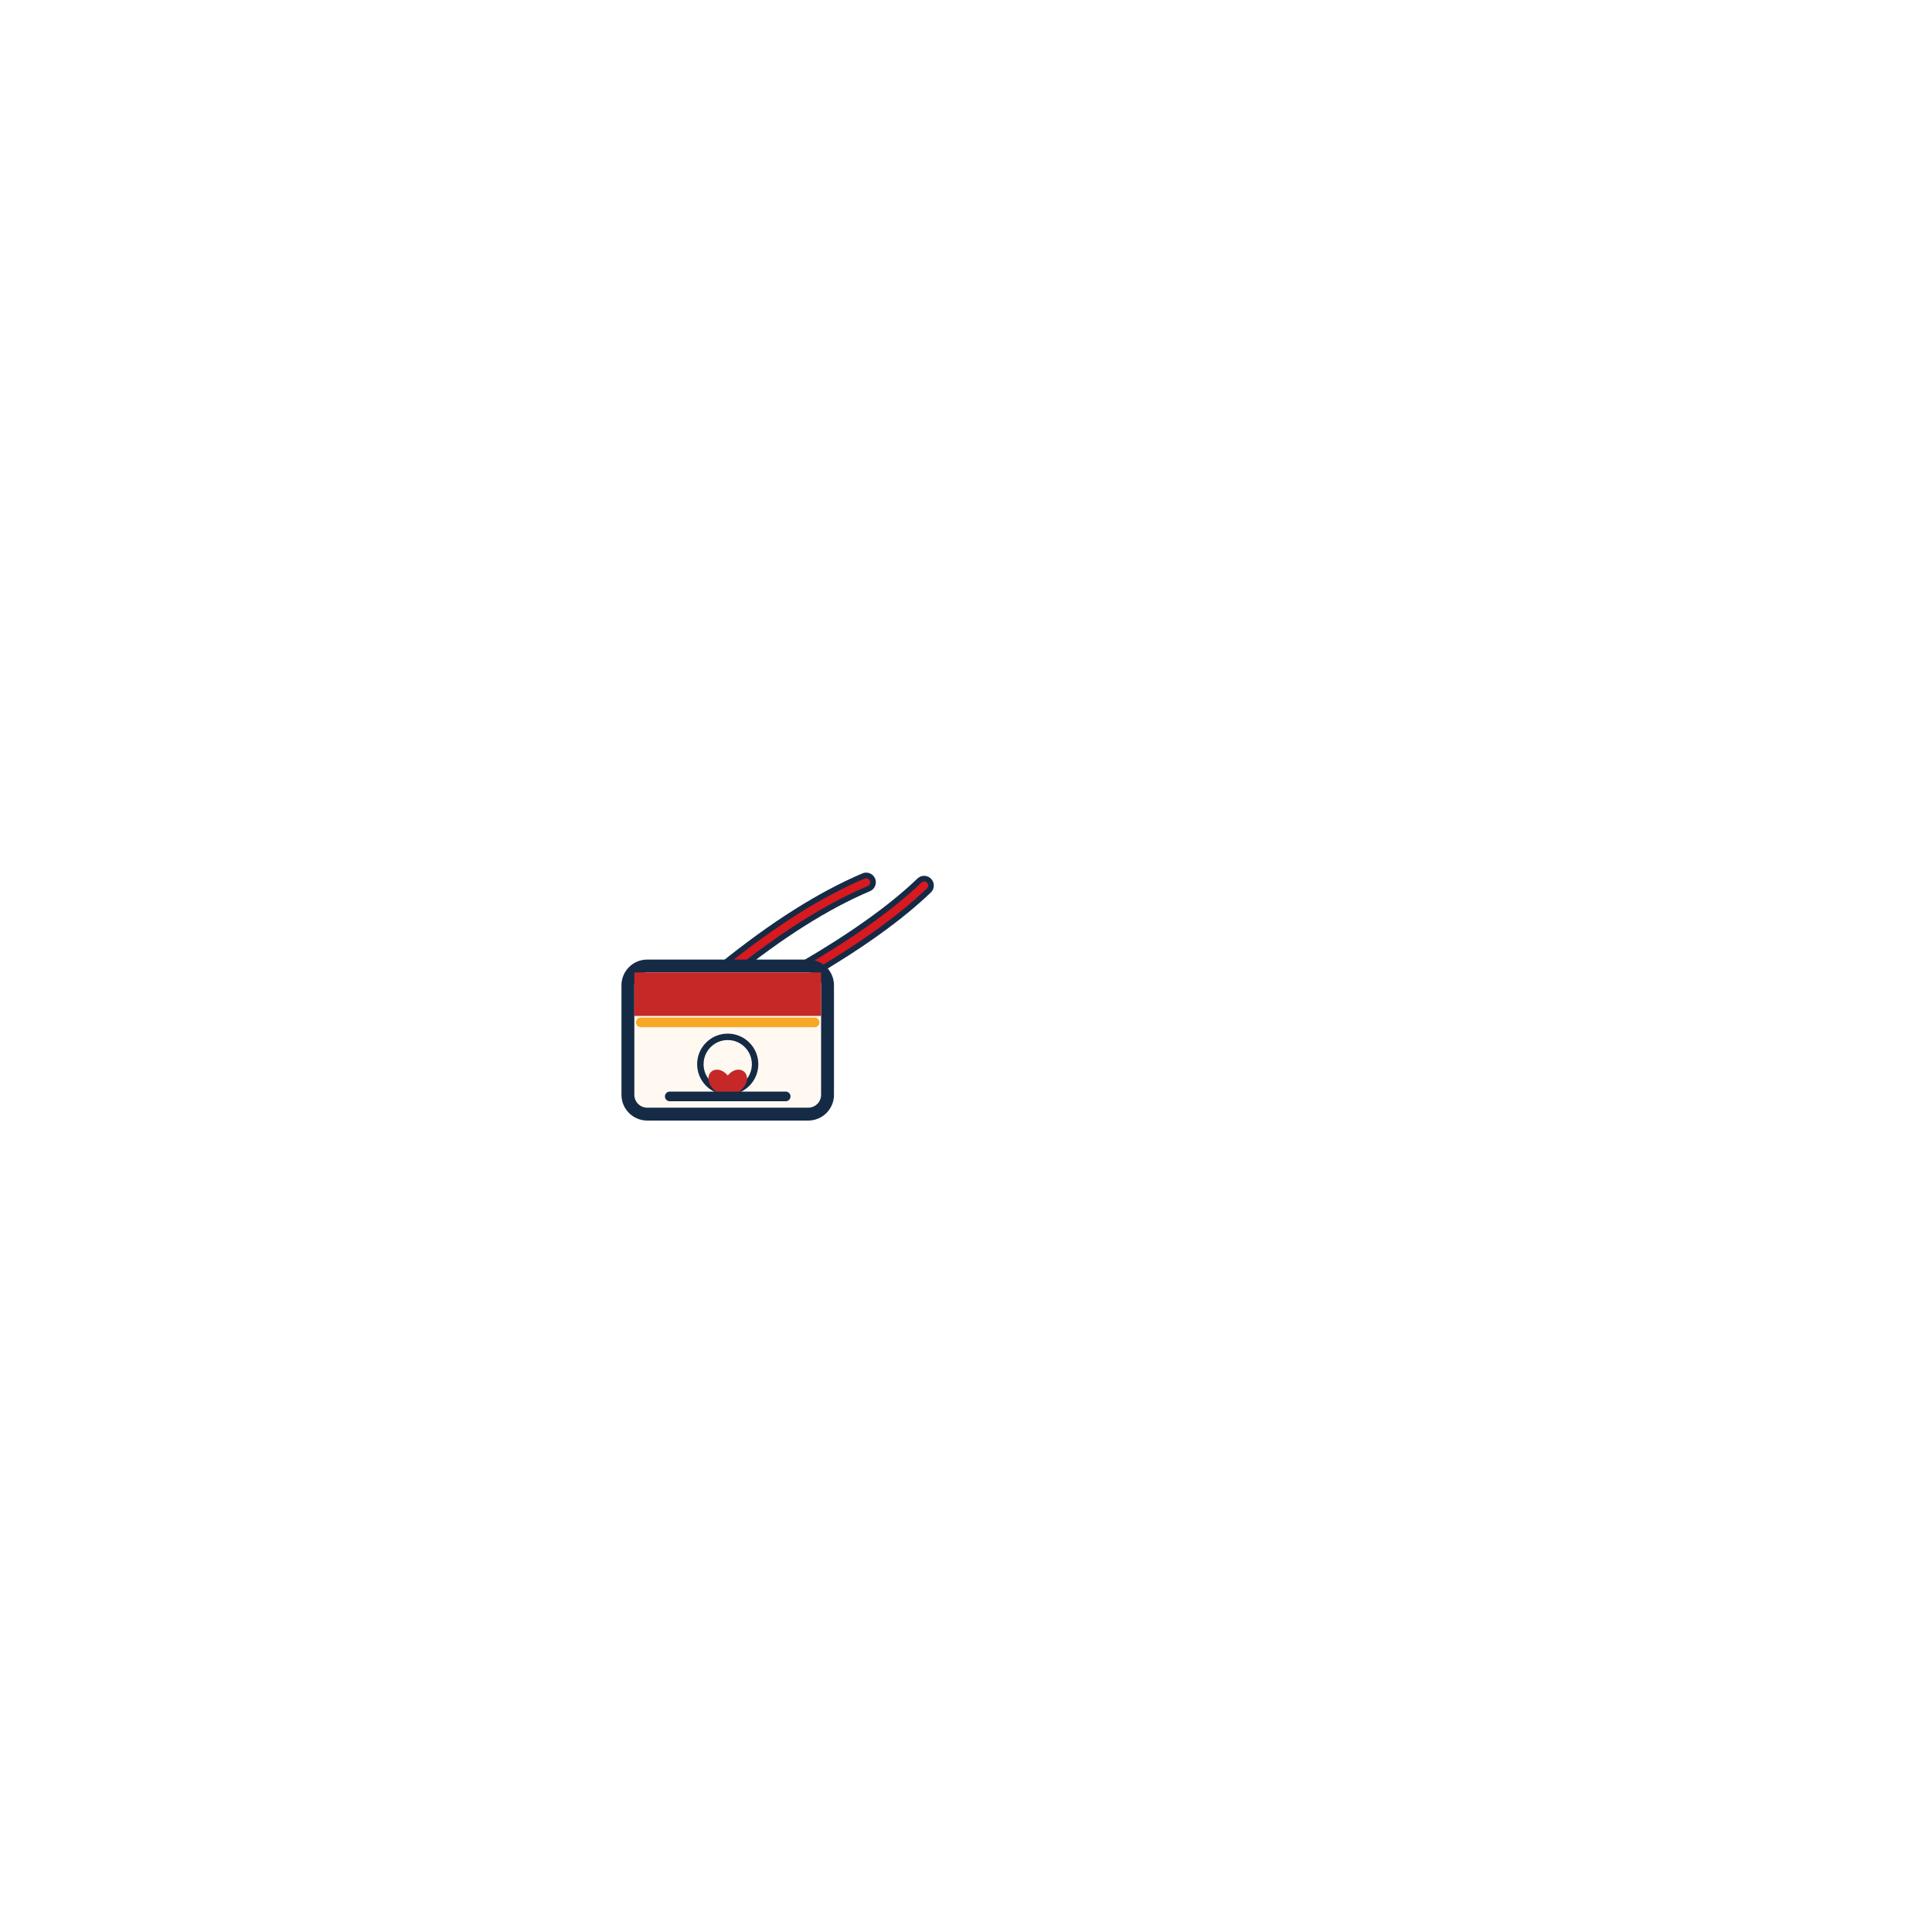
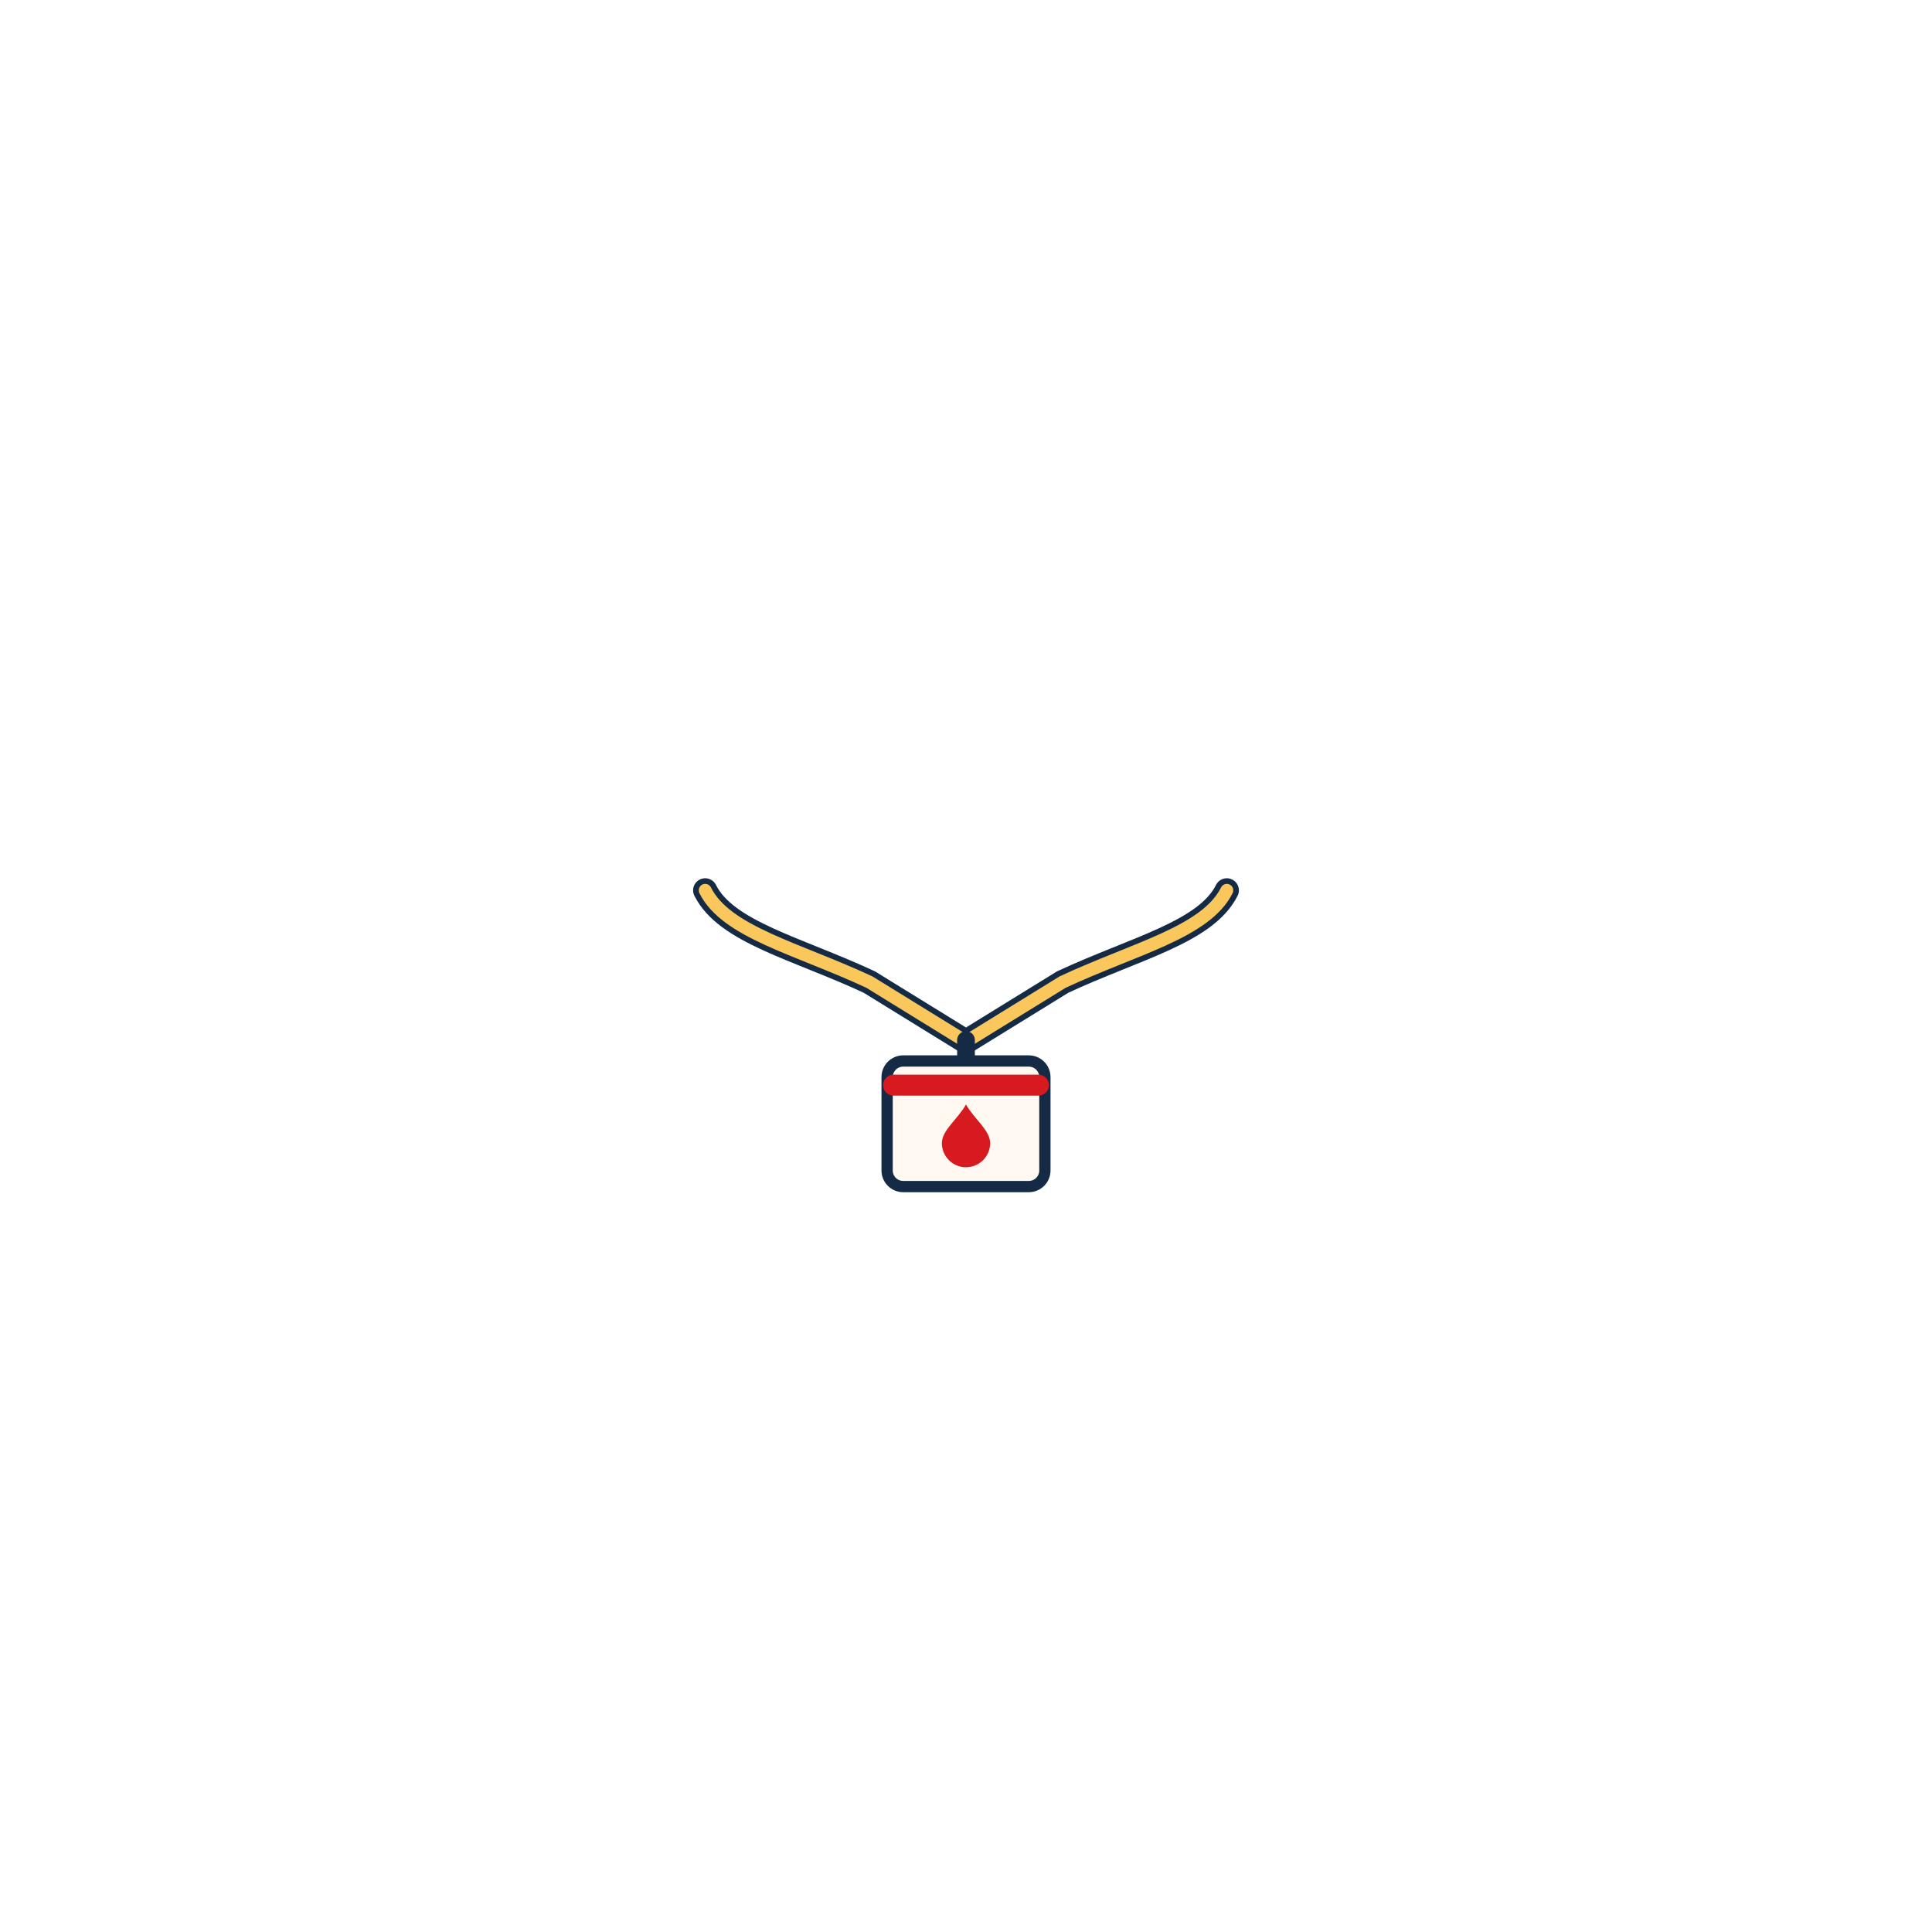
<svg xmlns="http://www.w3.org/2000/svg" viewBox="0 0 1200 1200">
  <g stroke-linecap="round" stroke-linejoin="round">
-     <path d="M538 548 Q498 565 451 603" fill="none" stroke="#152B45" stroke-width="12" />
-     <path d="M538 548 Q498 565 451 603" fill="none" stroke="#D71920" stroke-width="5" />
-     <path d="M574 550 Q548 575 500 603" fill="none" stroke="#152B45" stroke-width="12" />
-     <path d="M574 550 Q548 575 500 603" fill="none" stroke="#D71920" stroke-width="5" />
-     <rect x="390" y="600" width="124" height="92" rx="12" fill="#FFF9F2" stroke="#152B45" stroke-width="8" />
-     <path d="M394 604 H510 V631 H394 Z" fill="#C62828" />
-     <path d="M398 635 H506" stroke="#F9A825" stroke-width="6" />
-     <circle cx="452" cy="661" r="17" fill="#FFF9F2" stroke="#152B45" stroke-width="4" />
-     <path d="M452 668 C447 662 440 664 440 670 C440 677 452 683 452 683 C452 683 464 677 464 670 C464 664 457 662 452 668 Z" fill="#C62828" />
-     <path d="M416 681 H488" stroke="#152B45" stroke-width="6" />
+     <path d="M438 553 C451 579 495 589 540 610 L600 647 L660 610 C705 589 749 579 762 553" fill="none" stroke="#152B45" stroke-width="15" />
+     <path d="M438 553 C451 579 495 589 540 610 L600 647 L660 610 C705 589 749 579 762 553" fill="none" stroke="#F9C75B" stroke-width="8" />
+     <path d="M600 646 V660" fill="none" stroke="#152B45" stroke-width="11" />
+     <rect x="551" y="659" width="98" height="78" rx="10" fill="#FFF9F2" stroke="#152B45" stroke-width="7" />
+     <path d="M555 674 H645" fill="none" stroke="#D71920" stroke-width="13" />
+     <path d="M590 659 H610" fill="none" stroke="#152B45" stroke-width="5" />
+     <path d="M600 686 C595 695 585 702 585 710 A15 15 0 0 0 615 710 C615 702 605 695 600 686 Z" fill="#D71920" />
  </g>
</svg>
